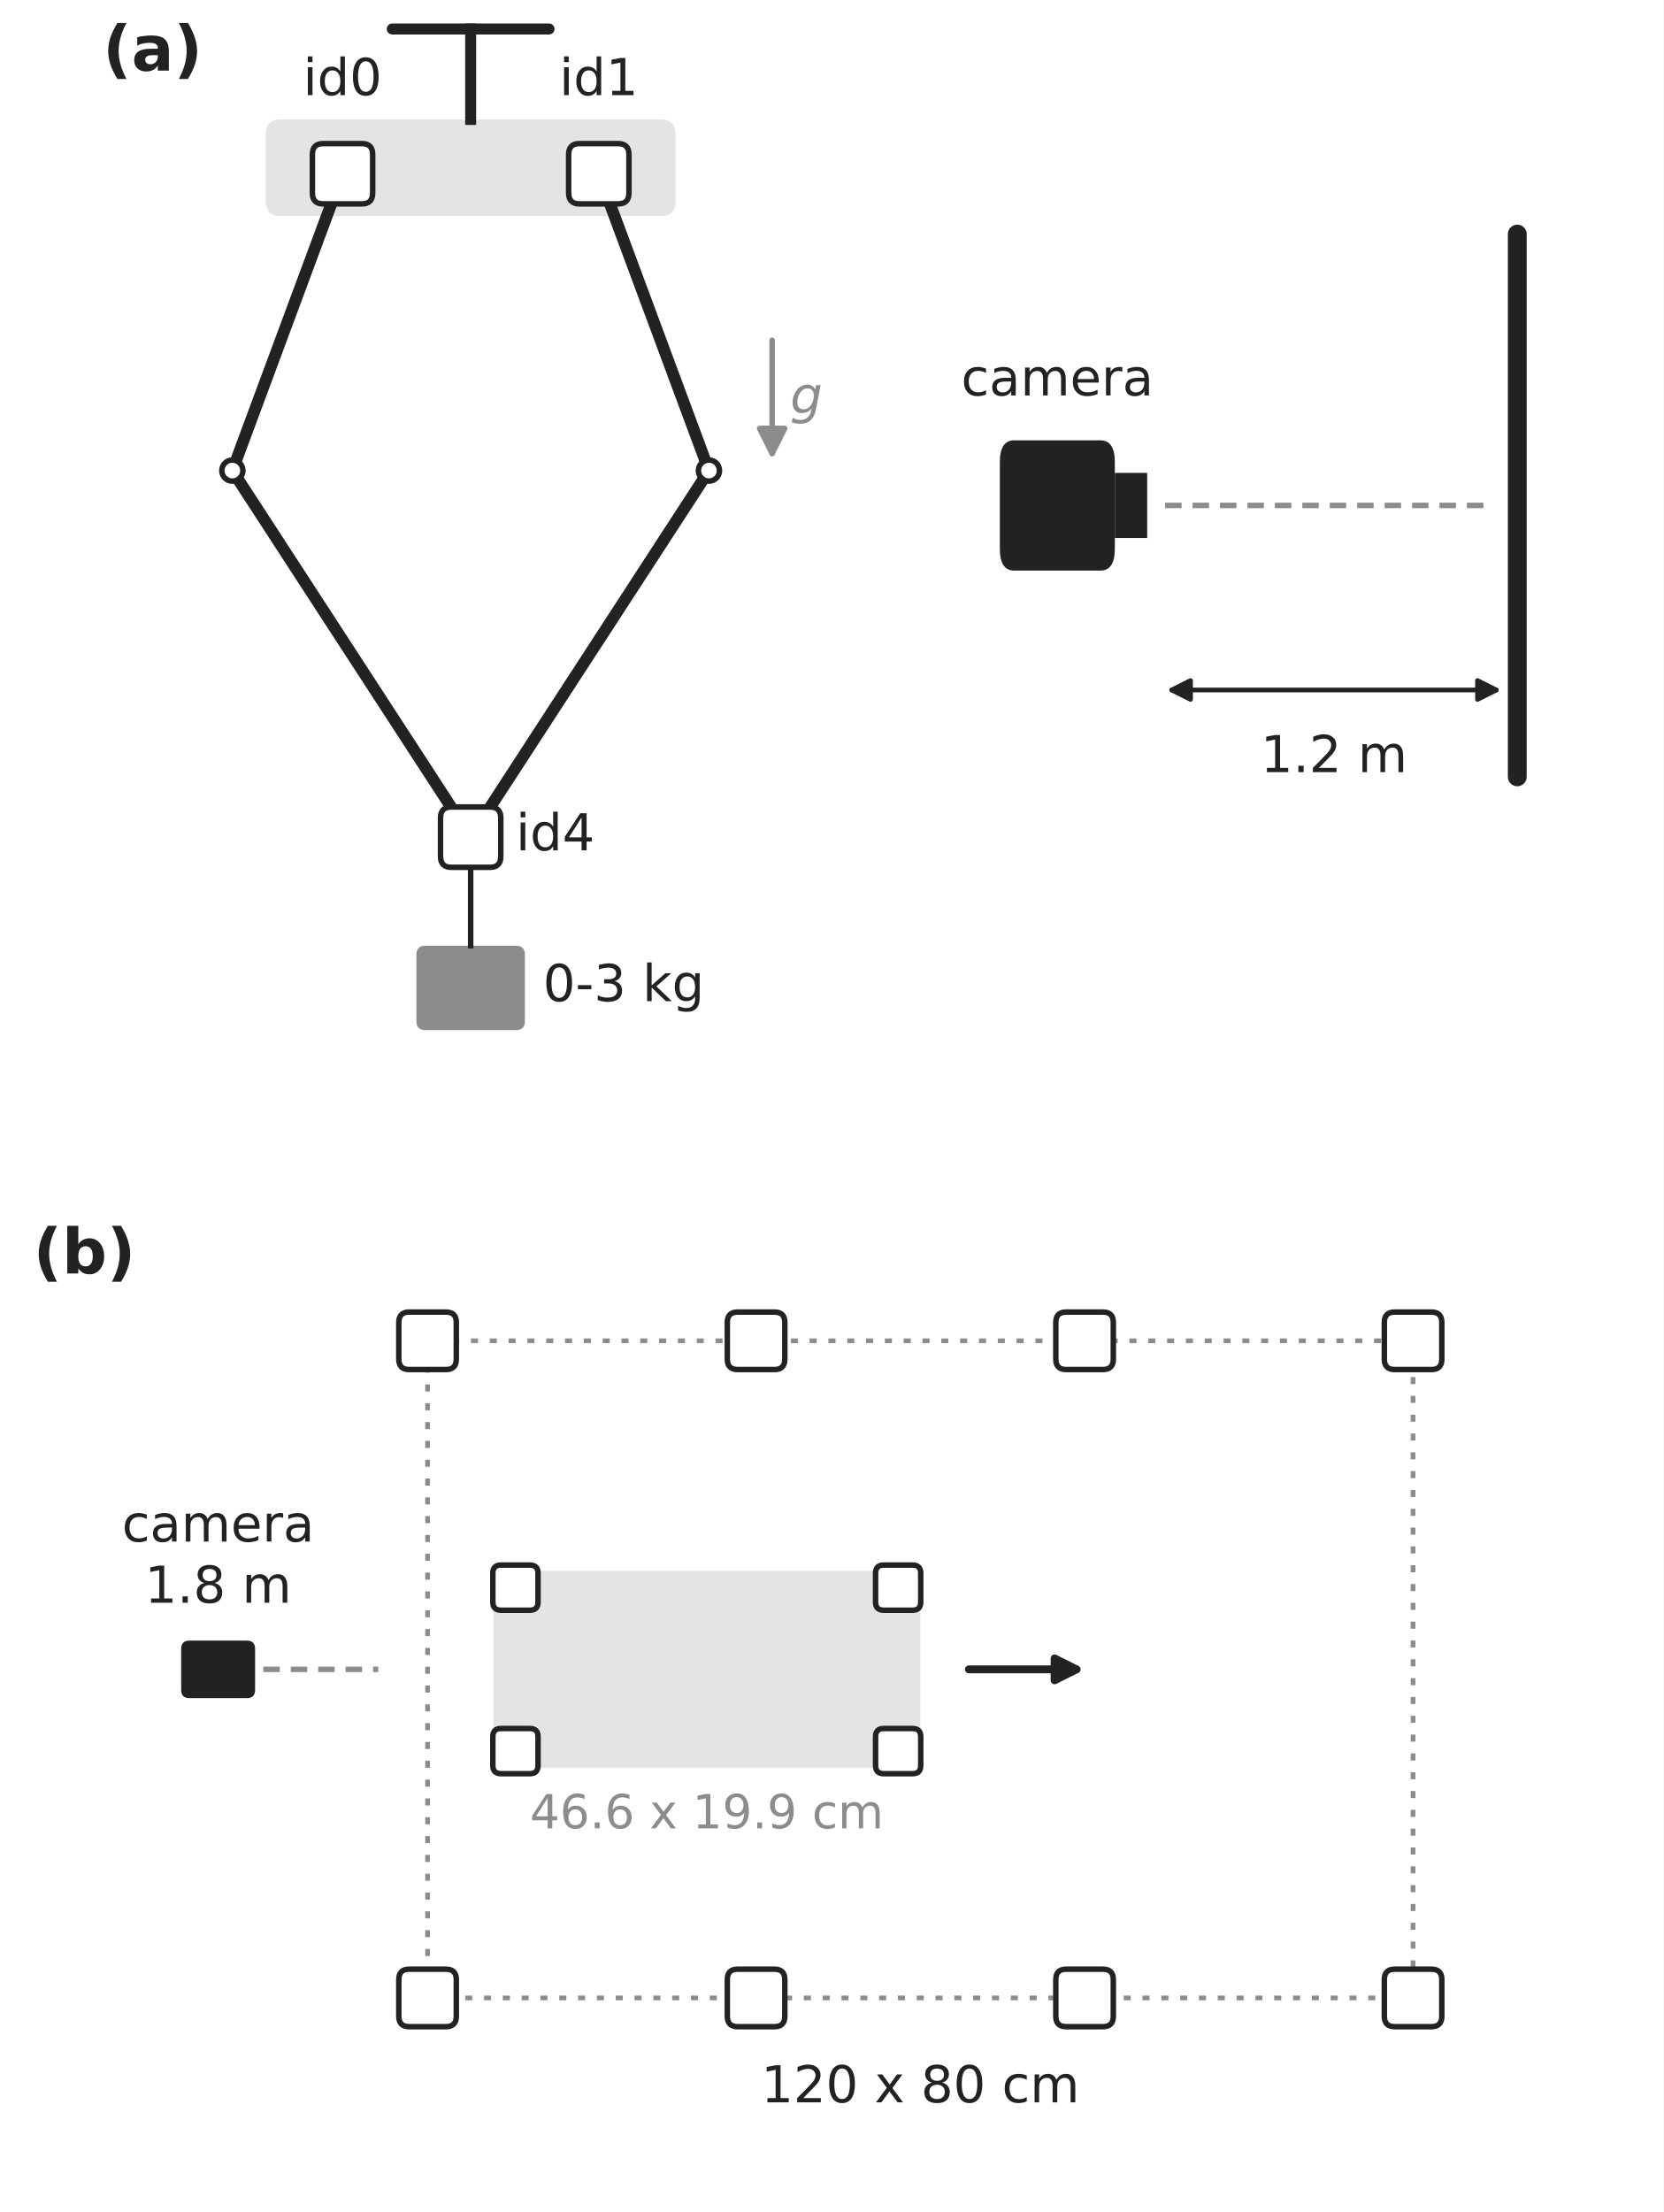
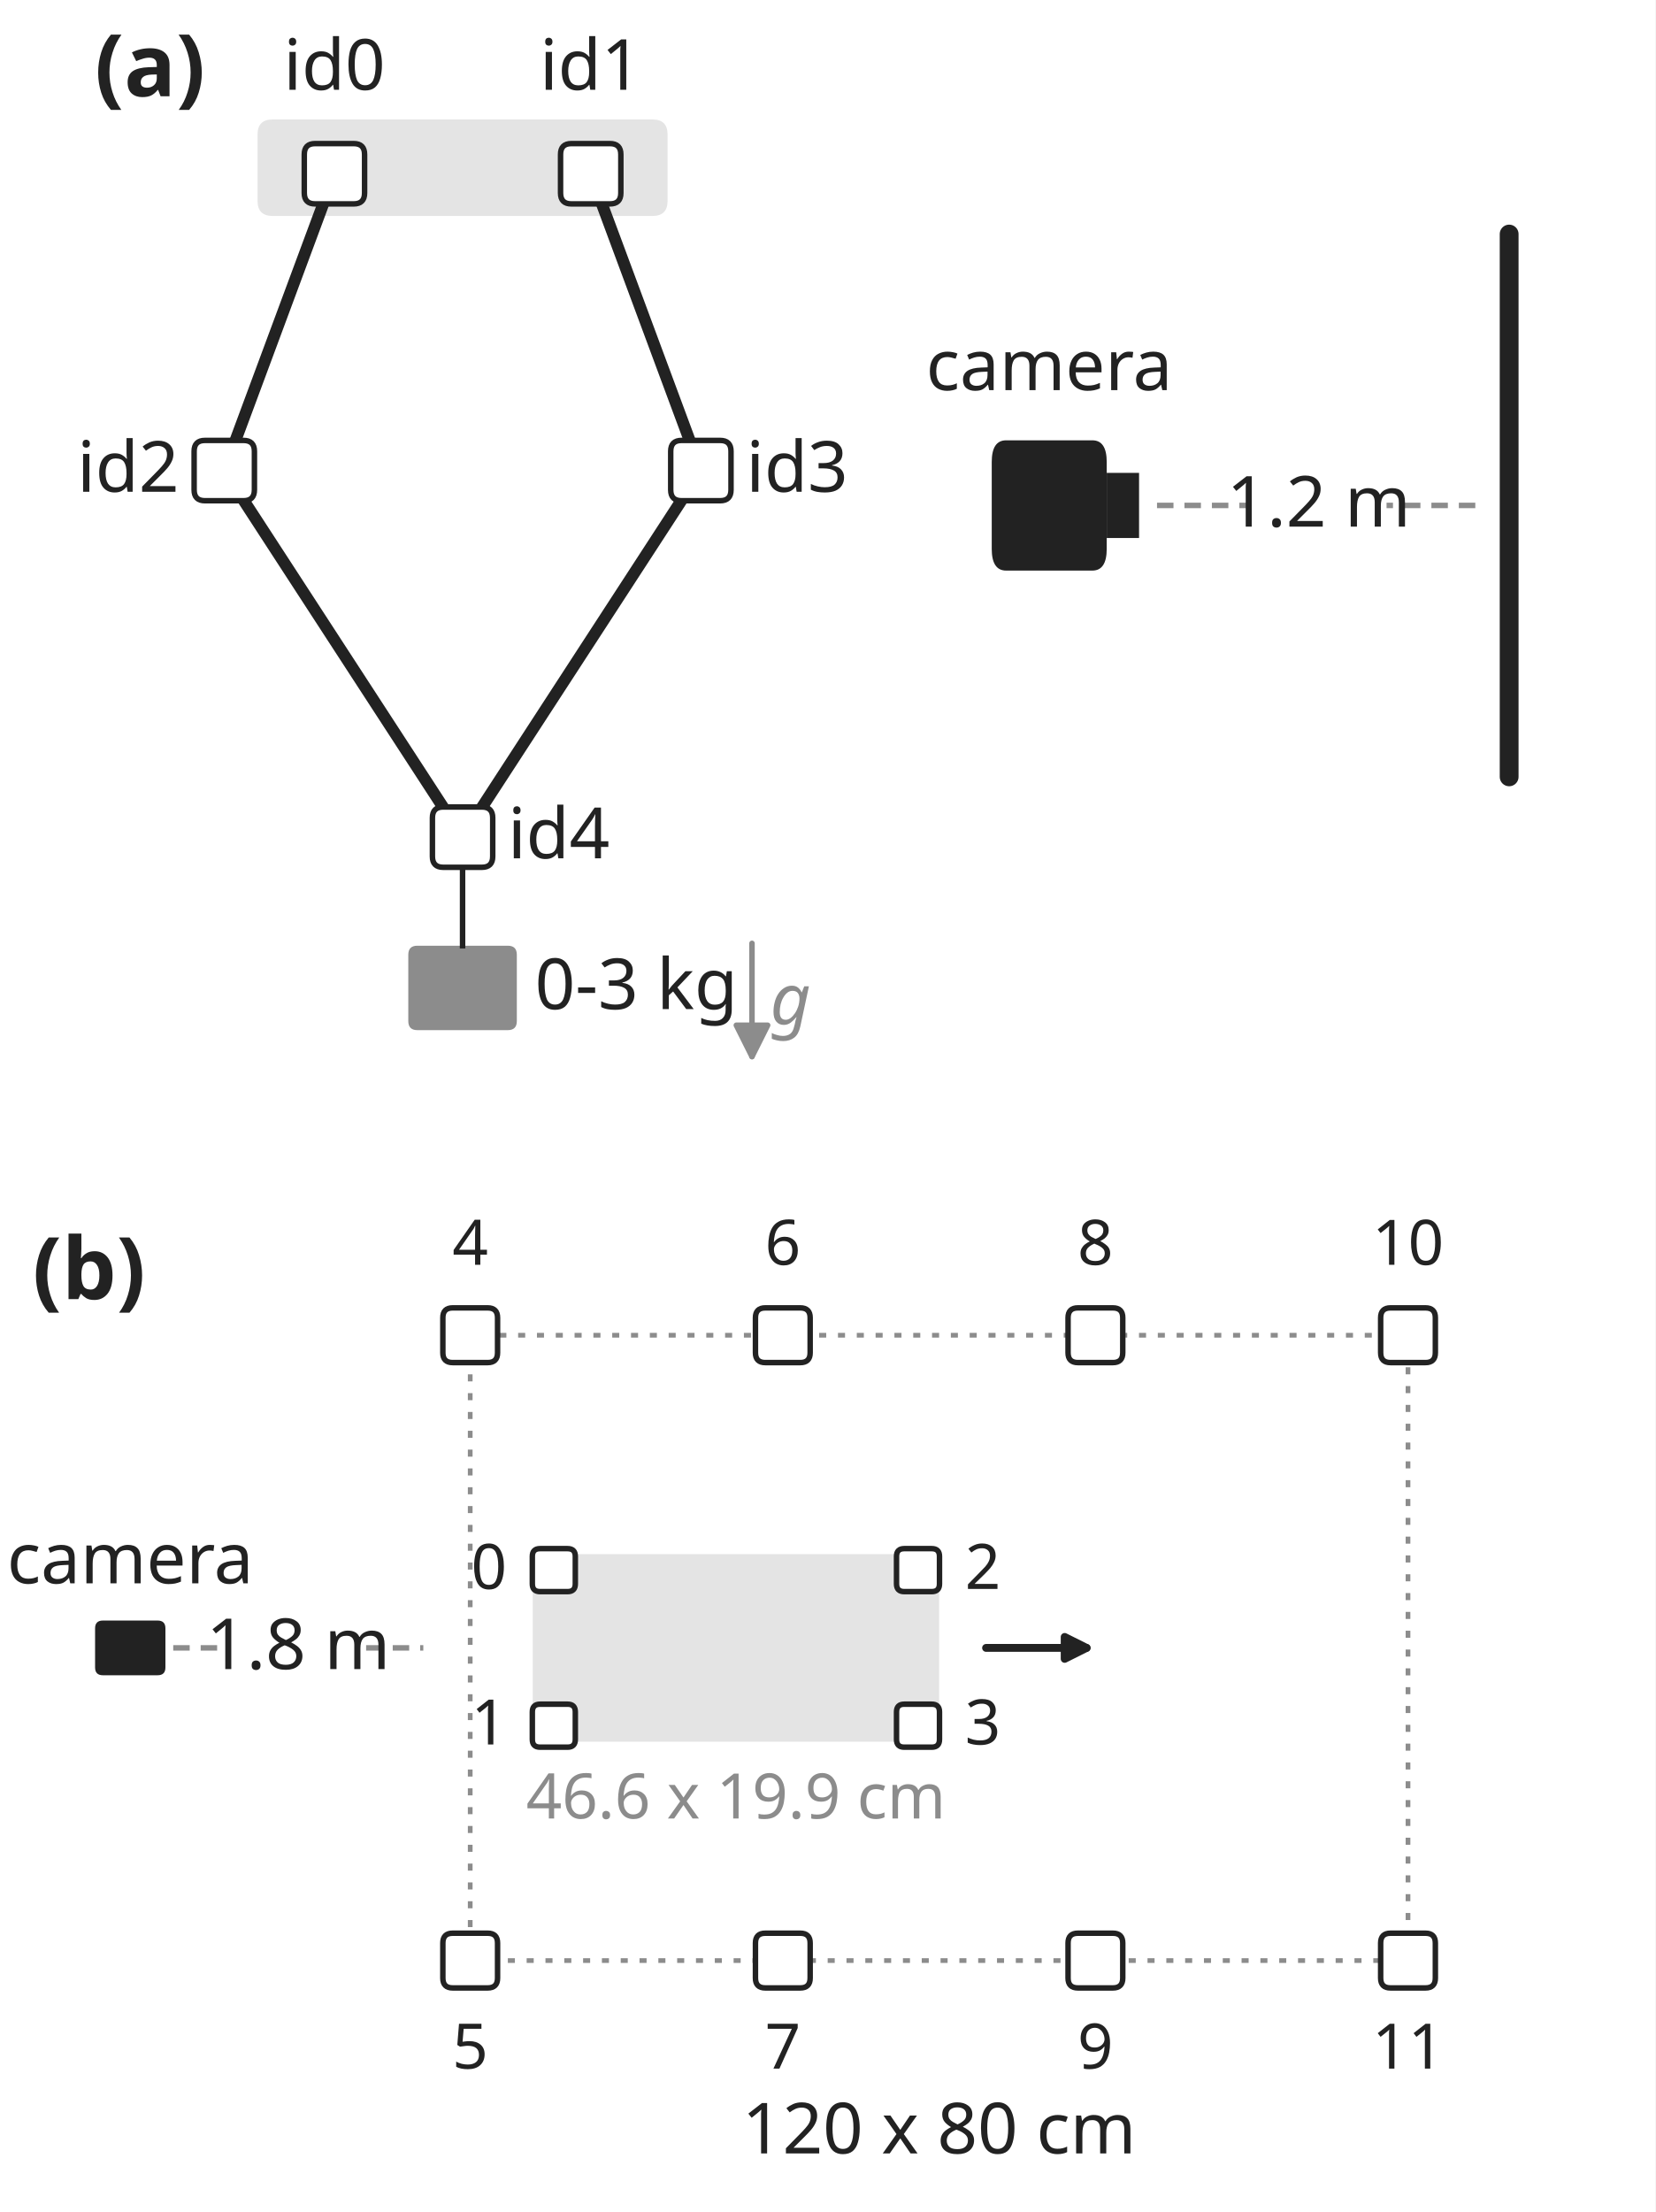
- <svg xmlns="http://www.w3.org/2000/svg" width="212.207pt" height="282.115pt" viewBox="0 0 212.207 282.115" version="1.1">
+ <svg xmlns="http://www.w3.org/2000/svg" width="211.176pt" height="282.115pt" viewBox="0 0 211.176 282.115" version="1.1">
  <defs>
    <style type="text/css">*{stroke-linejoin: round; stroke-linecap: butt}</style>
  </defs>
  <g id="figure_1">
    <g id="patch_1">
-       <path d="M 0 282.115  L 212.207 282.115  L 212.207 0  L 0 0  z " style="fill: #ffffff" />
+       <path d="M 0 282.115  L 211.176 282.115  L 211.176 0  L 0 0  z " style="fill: #ffffff" />
    </g>
    <g id="axes_1">
      <g id="patch_2">
-         <path d="M 35.808 27.543  L 84.267 27.543  Q 86.19 27.543 86.19 25.62  L 86.19 17.159  Q 86.19 15.236 84.267 15.236  L 35.808 15.236  Q 33.885 15.236 33.885 17.159  L 33.885 25.62  Q 33.885 27.543 35.808 27.543  z " clip-path="url(#pabd3e72cbe)" style="fill: #e4e4e4" />
+         <path d="M 34.778 27.543  L 83.236 27.543  Q 85.159 27.543 85.159 25.62  L 85.159 17.159  Q 85.159 15.236 83.236 15.236  L 34.778 15.236  Q 32.855 15.236 32.855 17.159  L 32.855 25.62  Q 32.855 27.543 34.778 27.543  z " clip-path="url(#p9c4a99ed70)" style="fill: #e4e4e4" />
      </g>
      <g id="patch_3">
-         <path d="M 54.269 131.382  L 65.806 131.382  Q 66.96 131.382 66.96 130.229  L 66.96 121.768  Q 66.96 120.614 65.806 120.614  L 54.269 120.614  Q 53.115 120.614 53.115 121.768  L 53.115 130.229  Q 53.115 131.382 54.269 131.382  z " clip-path="url(#pabd3e72cbe)" style="fill: #8c8c8c" />
+         <path d="M 53.238 131.382  L 64.776 131.382  Q 65.929 131.382 65.929 130.229  L 65.929 121.768  Q 65.929 120.614 64.776 120.614  L 53.238 120.614  Q 52.084 120.614 52.084 121.768  L 52.084 130.229  Q 52.084 131.382 53.238 131.382  z " clip-path="url(#p9c4a99ed70)" style="fill: #8c8c8c" />
      </g>
      <g id="line2d_1">
-         <path d="M 50.038 3.698  L 70.037 3.698  " clip-path="url(#pabd3e72cbe)" style="fill: none; stroke: #222222; stroke-width: 1.4; stroke-linecap: round" />
+         <path d="M 59.007 110.615  L 59.007 120.614  " clip-path="url(#p9c4a99ed70)" style="fill: none; stroke: #222222; stroke-width: 0.7; stroke-linecap: square" />
      </g>
      <g id="line2d_2">
-         <path d="M 60.038 15.236  L 60.038 3.698  " clip-path="url(#pabd3e72cbe)" style="fill: none; stroke: #222222; stroke-width: 1.4; stroke-linecap: square" />
+         <path d="M 42.662 22.159  L 28.609 60.017  " clip-path="url(#p9c4a99ed70)" style="fill: none; stroke: #222222; stroke-width: 1.5; stroke-linecap: round" />
      </g>
      <g id="line2d_3">
-         <path d="M 60.038 110.615  L 60.038 120.614  " clip-path="url(#pabd3e72cbe)" style="fill: none; stroke: #222222; stroke-width: 0.7; stroke-linecap: square" />
+         <path d="M 28.609 60.017  L 59.007 106.769  " clip-path="url(#p9c4a99ed70)" style="fill: none; stroke: #222222; stroke-width: 1.5; stroke-linecap: round" />
      </g>
      <g id="line2d_4">
-         <path d="M 43.692 22.159  L 29.639 60.017  " clip-path="url(#pabd3e72cbe)" style="fill: none; stroke: #222222; stroke-width: 1.5; stroke-linecap: round" />
+         <path d="M 75.352 22.159  L 89.405 60.017  " clip-path="url(#p9c4a99ed70)" style="fill: none; stroke: #222222; stroke-width: 1.5; stroke-linecap: round" />
      </g>
      <g id="line2d_5">
-         <path d="M 29.639 60.017  L 60.038 106.769  " clip-path="url(#pabd3e72cbe)" style="fill: none; stroke: #222222; stroke-width: 1.5; stroke-linecap: round" />
-       </g>
-       <g id="line2d_6">
-         <path d="M 76.383 22.159  L 90.436 60.017  " clip-path="url(#pabd3e72cbe)" style="fill: none; stroke: #222222; stroke-width: 1.5; stroke-linecap: round" />
-       </g>
-       <g id="line2d_7">
-         <path d="M 90.436 60.017  L 60.038 106.769  " clip-path="url(#pabd3e72cbe)" style="fill: none; stroke: #222222; stroke-width: 1.5; stroke-linecap: round" />
+         <path d="M 89.405 60.017  L 59.007 106.769  " clip-path="url(#p9c4a99ed70)" style="fill: none; stroke: #222222; stroke-width: 1.5; stroke-linecap: round" />
      </g>
      <g id="text_1">
-         <text style="font-size: 6.5px; font-family: 'DejaVu Sans'; text-anchor: middle; fill: #222222" x="43.692" y="12.136" transform="rotate(-0 43.69243 12.13619)">id0</text>
+         <text style="font-size: 9px; font-family: 'TH Sarabun New'; text-anchor: middle; fill: #222222" x="42.662" y="11.448" transform="rotate(-0 42.66171 11.44772)">id0</text>
      </g>
      <g id="text_2">
-         <text style="font-size: 6.5px; font-family: 'DejaVu Sans'; text-anchor: middle; fill: #222222" x="76.383" y="12.136" transform="rotate(-0 76.38263 12.13619)">id1</text>
+         <text style="font-size: 9px; font-family: 'TH Sarabun New'; text-anchor: middle; fill: #222222" x="75.352" y="11.448" transform="rotate(-0 75.35191 11.44772)">id1</text>
      </g>
      <g id="text_3">
-         <text style="font-size: 6.5px; font-family: 'DejaVu Sans'; text-anchor: start; fill: #222222" x="65.806" y="108.457" transform="rotate(-0 65.80638 108.4574)">id4</text>
+         <text style="font-size: 9px; font-family: 'TH Sarabun New'; text-anchor: end; fill: #222222" x="22.84" y="62.717" transform="rotate(-0 22.83976 62.71657)">id2</text>
      </g>
      <g id="text_4">
-         <text style="font-size: 6.5px; font-family: 'DejaVu Sans'; text-anchor: start; fill: #222222" x="69.268" y="127.687" transform="rotate(-0 69.2677 127.6869)">0-3 kg</text>
+         <text style="font-size: 9px; font-family: 'TH Sarabun New'; text-anchor: start; fill: #222222" x="95.174" y="62.717" transform="rotate(-0 95.17386 62.71657)">id3</text>
+       </g>
+       <g id="text_5">
+         <text style="font-size: 9px; font-family: 'TH Sarabun New'; text-anchor: start; fill: #222222" x="64.776" y="109.469" transform="rotate(-0 64.77567 109.4686)">id4</text>
+       </g>
+       <g id="text_6">
+         <text style="font-size: 9px; font-family: 'TH Sarabun New'; text-anchor: start; fill: #222222" x="68.237" y="128.698" transform="rotate(-0 68.23698 128.6982)">0-3 kg</text>
      </g>
      <g id="patch_4">
-         <path d="M 98.497 43.393  Q 98.497 51.007 98.497 57.838  " style="fill: none; stroke: #8c8c8c; stroke-width: 0.7; stroke-linecap: round" />
-         <path d="M 100.097 54.638  L 98.497 57.838  L 96.897 54.638  z " style="fill: #8c8c8c; stroke: #8c8c8c; stroke-width: 0.7; stroke-linecap: round" />
-       </g>
-       <g id="text_5">
-         <text style="font-style: italic; font-size: 6.5px; font-family: 'DejaVu Sans'; text-anchor: start; fill: #8c8c8c" x="100.804" y="52.691" transform="rotate(-0 100.8041 52.69148)">g</text>
-       </g>
-       <g id="text_6">
-         <text style="font-weight: 700; font-size: 8px; font-family: 'DejaVu Sans'; text-anchor: start; fill: #222222" x="13.117" y="9.007" transform="rotate(-0 13.11747 9.007306)">(a)</text>
+         <path d="M 95.928 120.311  Q 95.928 127.925 95.928 134.756  " style="fill: none; stroke: #8c8c8c; stroke-width: 0.7; stroke-linecap: round" />
+         <path d="M 97.928 130.756  L 95.928 134.756  L 93.928 130.756  z " style="fill: #8c8c8c; stroke: #8c8c8c; stroke-width: 0.7; stroke-linecap: round" />
+       </g>
+       <g id="text_7">
+         <text style="font-style: italic; font-size: 9px; font-family: 'TH Sarabun New'; text-anchor: start; fill: #8c8c8c" x="98.235" y="130.621" transform="rotate(-0 98.23505 130.6211)">g</text>
+       </g>
+       <g id="text_8">
+         <text style="font-weight: 700; font-size: 11px; font-family: 'TH Sarabun New'; text-anchor: start; fill: #222222" x="12.087" y="12.279" transform="rotate(-0 12.08676 12.27918)">(a)</text>
      </g>
      <g id="patch_5">
-         <path d="M 29.639 61.363  C 29.996 61.363 30.339 61.221 30.591 60.968  C 30.844 60.716 30.985 60.374 30.985 60.017  C 30.985 59.66 30.844 59.317 30.591 59.065  C 30.339 58.812 29.996 58.671 29.639 58.671  C 29.282 58.671 28.94 58.812 28.688 59.065  C 28.435 59.317 28.293 59.66 28.293 60.017  C 28.293 60.374 28.435 60.716 28.688 60.968  C 28.94 61.221 29.282 61.363 29.639 61.363  z " clip-path="url(#pabd3e72cbe)" style="fill: #ffffff; stroke: #222222; stroke-width: 0.7; stroke-linejoin: miter" />
+         <path d="M 40.2 26.005  L 45.123 26.005  Q 46.508 26.005 46.508 24.62  L 46.508 19.697  Q 46.508 18.313 45.123 18.313  L 40.2 18.313  Q 38.816 18.313 38.816 19.697  L 38.816 24.62  Q 38.816 26.005 40.2 26.005  z " clip-path="url(#p9c4a99ed70)" style="fill: #ffffff; stroke: #222222; stroke-width: 0.7; stroke-linejoin: miter" />
      </g>
      <g id="patch_6">
-         <path d="M 90.436 61.363  C 90.793 61.363 91.135 61.221 91.388 60.968  C 91.64 60.716 91.782 60.374 91.782 60.017  C 91.782 59.66 91.64 59.317 91.388 59.065  C 91.135 58.812 90.793 58.671 90.436 58.671  C 90.079 58.671 89.736 58.812 89.484 59.065  C 89.231 59.317 89.09 59.66 89.09 60.017  C 89.09 60.374 89.231 60.716 89.484 60.968  C 89.736 61.221 90.079 61.363 90.436 61.363  z " clip-path="url(#pabd3e72cbe)" style="fill: #ffffff; stroke: #222222; stroke-width: 0.7; stroke-linejoin: miter" />
+         <path d="M 72.891 26.005  L 77.813 26.005  Q 79.198 26.005 79.198 24.62  L 79.198 19.697  Q 79.198 18.313 77.813 18.313  L 72.891 18.313  Q 71.506 18.313 71.506 19.697  L 71.506 24.62  Q 71.506 26.005 72.891 26.005  z " clip-path="url(#p9c4a99ed70)" style="fill: #ffffff; stroke: #222222; stroke-width: 0.7; stroke-linejoin: miter" />
      </g>
      <g id="patch_7">
-         <path d="M 41.231 26.005  L 46.154 26.005  Q 47.538 26.005 47.538 24.62  L 47.538 19.697  Q 47.538 18.313 46.154 18.313  L 41.231 18.313  Q 39.847 18.313 39.847 19.697  L 39.847 24.62  Q 39.847 26.005 41.231 26.005  z " clip-path="url(#pabd3e72cbe)" style="fill: #ffffff; stroke: #222222; stroke-width: 0.7; stroke-linejoin: miter" />
+         <path d="M 26.147 63.862  L 31.07 63.862  Q 32.455 63.862 32.455 62.478  L 32.455 57.555  Q 32.455 56.171 31.07 56.171  L 26.147 56.171  Q 24.763 56.171 24.763 57.555  L 24.763 62.478  Q 24.763 63.862 26.147 63.862  z " clip-path="url(#p9c4a99ed70)" style="fill: #ffffff; stroke: #222222; stroke-width: 0.7; stroke-linejoin: miter" />
      </g>
      <g id="patch_8">
-         <path d="M 73.921 26.005  L 78.844 26.005  Q 80.229 26.005 80.229 24.62  L 80.229 19.697  Q 80.229 18.313 78.844 18.313  L 73.921 18.313  Q 72.537 18.313 72.537 19.697  L 72.537 24.62  Q 72.537 26.005 73.921 26.005  z " clip-path="url(#pabd3e72cbe)" style="fill: #ffffff; stroke: #222222; stroke-width: 0.7; stroke-linejoin: miter" />
+         <path d="M 86.944 63.862  L 91.866 63.862  Q 93.251 63.862 93.251 62.478  L 93.251 57.555  Q 93.251 56.171 91.866 56.171  L 86.944 56.171  Q 85.559 56.171 85.559 57.555  L 85.559 62.478  Q 85.559 63.862 86.944 63.862  z " clip-path="url(#p9c4a99ed70)" style="fill: #ffffff; stroke: #222222; stroke-width: 0.7; stroke-linejoin: miter" />
      </g>
      <g id="patch_9">
-         <path d="M 57.576 110.615  L 62.499 110.615  Q 63.883 110.615 63.883 109.23  L 63.883 104.307  Q 63.883 102.923 62.499 102.923  L 57.576 102.923  Q 56.192 102.923 56.192 104.307  L 56.192 109.23  Q 56.192 110.615 57.576 110.615  z " clip-path="url(#pabd3e72cbe)" style="fill: #ffffff; stroke: #222222; stroke-width: 0.7; stroke-linejoin: miter" />
+         <path d="M 56.545 110.615  L 61.468 110.615  Q 62.853 110.615 62.853 109.23  L 62.853 104.307  Q 62.853 102.923 61.468 102.923  L 56.545 102.923  Q 55.161 102.923 55.161 104.307  L 55.161 109.23  Q 55.161 110.615 56.545 110.615  z " clip-path="url(#p9c4a99ed70)" style="fill: #ffffff; stroke: #222222; stroke-width: 0.7; stroke-linejoin: miter" />
      </g>
    </g>
    <g id="axes_2">
      <g id="patch_10">
-         <path d="M 129.375 72.771  L 140.376 72.771  Q 142.209 72.771 142.209 70.002  L 142.209 58.926  Q 142.209 56.157 140.376 56.157  L 129.375 56.157  Q 127.542 56.157 127.542 58.926  L 127.542 70.002  Q 127.542 72.771 129.375 72.771  z " clip-path="url(#pd637cde360)" style="fill: #222222" />
+         <path d="M 128.345 72.771  L 139.345 72.771  Q 141.179 72.771 141.179 70.002  L 141.179 58.926  Q 141.179 56.157 139.345 56.157  L 128.345 56.157  Q 126.511 56.157 126.511 58.926  L 126.511 70.002  Q 126.511 72.771 128.345 72.771  z " clip-path="url(#p8a887ad2cf)" style="fill: #222222" />
      </g>
      <g id="patch_11">
-         <path d="M 142.209 68.617  L 146.335 68.617  L 146.335 60.31  L 142.209 60.31  z " clip-path="url(#pd637cde360)" style="fill: #222222" />
-       </g>
-       <g id="line2d_8">
-         <path d="M 148.626 64.464  L 189.879 64.464  " clip-path="url(#pd637cde360)" style="fill: none; stroke-dasharray: 2.1,1.4; stroke-dashoffset: 0; stroke: #8c8c8c; stroke-width: 0.7" />
-       </g>
-       <g id="line2d_9">
-         <path d="M 193.546 99.077  L 193.546 29.851  " clip-path="url(#pd637cde360)" style="fill: none; stroke: #222222; stroke-width: 2.4; stroke-linecap: round" />
-       </g>
-       <g id="patch_12">
-         <path d="M 190.875 88.001  Q 170.17 88.001 149.466 88.001  " style="fill: none; stroke: #222222; stroke-width: 0.6; stroke-linecap: round" />
-         <path d="M 188.475 86.801  L 190.875 88.001  L 188.475 89.201  z " style="fill: #222222; stroke: #222222; stroke-width: 0.6; stroke-linecap: round" />
-         <path d="M 151.866 89.201  L 149.466 88.001  L 151.866 86.801  z " style="fill: #222222; stroke: #222222; stroke-width: 0.6; stroke-linecap: round" />
-       </g>
-       <g id="text_7">
-         <text style="font-size: 6.5px; font-family: 'DejaVu Sans'; text-anchor: middle; fill: #222222" x="170.169" y="98.477" transform="rotate(-0 170.1695 98.4772)">1.2 m</text>
-       </g>
-       <g id="text_8">
-         <text style="font-size: 6.5px; font-family: 'DejaVu Sans'; text-anchor: middle; fill: #222222" x="134.876" y="50.441" transform="rotate(-0 134.8756 50.44142)">camera</text>
+         <path d="M 141.179 68.617  L 145.304 68.617  L 145.304 60.31  L 141.179 60.31  z " clip-path="url(#p8a887ad2cf)" style="fill: #222222" />
+       </g>
+       <g id="line2d_6">
+         <path d="M 147.596 64.464  L 188.848 64.464  " clip-path="url(#p8a887ad2cf)" style="fill: none; stroke-dasharray: 2.1,1.4; stroke-dashoffset: 0; stroke: #8c8c8c; stroke-width: 0.7" />
+       </g>
+       <g id="line2d_7">
+         <path d="M 192.515 99.077  L 192.515 29.851  " clip-path="url(#p8a887ad2cf)" style="fill: none; stroke: #222222; stroke-width: 2.4; stroke-linecap: round" />
+       </g>
+       <g id="text_9">
+         <g id="patch_12">
+           <path d="M 159.569 70.404  L 176.875 70.404  L 176.875 58.524  L 159.569 58.524  z " style="fill: #ffffff" />
+         </g>
+         <text style="font-size: 9px; font-family: 'TH Sarabun New'; text-anchor: middle; fill: #222222" x="168.222" y="67.164" transform="rotate(-0 168.222 67.16367)">1.2 m</text>
+       </g>
+       <g id="text_10">
+         <text style="font-size: 9px; font-family: 'TH Sarabun New'; text-anchor: middle; fill: #222222" x="133.845" y="49.753" transform="rotate(-0 133.8449 49.75294)">camera</text>
      </g>
    </g>
    <g id="axes_3">
      <g id="patch_13">
-         <path d="M 54.541 254.813  L 180.254 254.813  L 180.254 171.003  L 54.541 171.003  L 54.541 254.813  z " clip-path="url(#p2f88f892c7)" style="fill: none; stroke-dasharray: 0.9,1.5; stroke-dashoffset: 0; stroke: #8c8c8c; stroke-width: 0.6; stroke-linejoin: miter" />
+         <path d="M 59.982 250.048  L 179.612 250.048  L 179.612 170.294  L 59.982 170.294  L 59.982 250.048  z " clip-path="url(#p6ec2e31161)" style="fill: none; stroke-dasharray: 0.9,1.5; stroke-dashoffset: 0; stroke: #8c8c8c; stroke-width: 0.6; stroke-linejoin: miter" />
      </g>
      <g id="patch_14">
-         <path d="M 66.064 225.479  L 114.255 225.479  Q 117.397 225.479 117.397 222.337  L 117.397 203.479  Q 117.397 200.337 114.255 200.337  L 66.064 200.337  Q 62.922 200.337 62.922 203.479  L 62.922 222.337  Q 62.922 225.479 66.064 225.479  z " clip-path="url(#p2f88f892c7)" style="fill: #e4e4e4" />
+         <path d="M 70.948 222.134  L 116.806 222.134  Q 119.797 222.134 119.797 219.143  L 119.797 201.198  Q 119.797 198.208 116.806 198.208  L 70.948 198.208  Q 67.957 198.208 67.957 201.198  L 67.957 219.143  Q 67.957 222.134 70.948 222.134  z " clip-path="url(#p6ec2e31161)" style="fill: #e4e4e4" />
      </g>
      <g id="patch_15">
-         <path d="M 24.16 216.575  L 31.493 216.575  Q 32.541 216.575 32.541 215.527  L 32.541 210.289  Q 32.541 209.241 31.493 209.241  L 24.16 209.241  Q 23.112 209.241 23.112 210.289  L 23.112 215.527  Q 23.112 216.575 24.16 216.575  z " clip-path="url(#p2f88f892c7)" style="fill: #222222" />
-       </g>
-       <g id="line2d_10">
-         <path d="M 33.588 212.908  L 48.255 212.908  " clip-path="url(#p2f88f892c7)" style="fill: none; stroke-dasharray: 2.1,1.4; stroke-dashoffset: 0; stroke: #8c8c8c; stroke-width: 0.7" />
-       </g>
-       <g id="text_9">
-         <text style="font-size: 6.5px; font-family: 'DejaVu Sans'; text-anchor: middle; fill: #222222" x="117.397" y="268.132" transform="rotate(-0 117.3975 268.1319)">120 x 80 cm</text>
-       </g>
-       <g id="text_10">
-         <text style="font-size: 6px; font-family: 'DejaVu Sans'; text-anchor: middle; fill: #8c8c8c" x="90.16" y="233.181" transform="rotate(-0 90.15954 233.1808)">46.6 x 19.9 cm</text>
+         <path d="M 13.126 213.66  L 20.105 213.66  Q 21.102 213.66 21.102 212.663  L 21.102 207.678  Q 21.102 206.681 20.105 206.681  L 13.126 206.681  Q 12.129 206.681 12.129 207.678  L 12.129 212.663  Q 12.129 213.66 13.126 213.66  z " clip-path="url(#p6ec2e31161)" style="fill: #222222" />
+       </g>
+       <g id="line2d_8">
+         <path d="M 22.098 210.171  L 54 210.171  " clip-path="url(#p6ec2e31161)" style="fill: none; stroke-dasharray: 2.1,1.4; stroke-dashoffset: 0; stroke: #8c8c8c; stroke-width: 0.7" />
+       </g>
+       <g id="text_11">
+         <text style="font-size: 8px; font-family: 'TH Sarabun New'; text-anchor: middle; fill: #222222" x="59.982" y="161.315" transform="rotate(-0 59.98151 161.3153)">4</text>
+       </g>
+       <g id="text_12">
+         <text style="font-size: 8px; font-family: 'TH Sarabun New'; text-anchor: middle; fill: #222222" x="59.982" y="263.826" transform="rotate(-0 59.98151 263.8261)">5</text>
+       </g>
+       <g id="text_13">
+         <text style="font-size: 8px; font-family: 'TH Sarabun New'; text-anchor: middle; fill: #222222" x="99.858" y="161.315" transform="rotate(-0 99.85841 161.3153)">6</text>
+       </g>
+       <g id="text_14">
+         <text style="font-size: 8px; font-family: 'TH Sarabun New'; text-anchor: middle; fill: #222222" x="99.858" y="263.826" transform="rotate(-0 99.85841 263.8261)">7</text>
+       </g>
+       <g id="text_15">
+         <text style="font-size: 8px; font-family: 'TH Sarabun New'; text-anchor: middle; fill: #222222" x="139.735" y="161.315" transform="rotate(-0 139.7353 161.3153)">8</text>
+       </g>
+       <g id="text_16">
+         <text style="font-size: 8px; font-family: 'TH Sarabun New'; text-anchor: middle; fill: #222222" x="139.735" y="263.826" transform="rotate(-0 139.7353 263.8261)">9</text>
+       </g>
+       <g id="text_17">
+         <text style="font-size: 8px; font-family: 'TH Sarabun New'; text-anchor: middle; fill: #222222" x="179.612" y="161.315" transform="rotate(-0 179.6122 161.3153)">10</text>
+       </g>
+       <g id="text_18">
+         <text style="font-size: 8px; font-family: 'TH Sarabun New'; text-anchor: middle; fill: #222222" x="179.612" y="263.826" transform="rotate(-0 179.6122 263.8261)">11</text>
+       </g>
+       <g id="text_19">
+         <text style="font-size: 9px; font-family: 'TH Sarabun New'; text-anchor: middle; fill: #222222" x="119.797" y="274.645" transform="rotate(-0 119.7969 274.6453)">120 x 80 cm</text>
+       </g>
+       <g id="text_20">
+         <text style="font-size: 8px; font-family: 'TH Sarabun New'; text-anchor: end; fill: #222222" x="64.667" y="202.651" transform="rotate(-0 64.66705 202.6513)">0</text>
+       </g>
+       <g id="text_21">
+         <text style="font-size: 8px; font-family: 'TH Sarabun New'; text-anchor: end; fill: #222222" x="64.667" y="222.49" transform="rotate(-0 64.66705 222.4901)">1</text>
+       </g>
+       <g id="text_22">
+         <text style="font-size: 8px; font-family: 'TH Sarabun New'; text-anchor: start; fill: #222222" x="123.087" y="202.651" transform="rotate(-0 123.0867 202.6513)">2</text>
+       </g>
+       <g id="text_23">
+         <text style="font-size: 8px; font-family: 'TH Sarabun New'; text-anchor: start; fill: #222222" x="123.087" y="222.49" transform="rotate(-0 123.0867 222.4901)">3</text>
+       </g>
+       <g id="text_24">
+         <text style="font-size: 8px; font-family: 'TH Sarabun New'; text-anchor: middle; fill: #8c8c8c" x="93.877" y="231.925" transform="rotate(-0 93.87688 231.9245)">46.6 x 19.9 cm</text>
      </g>
      <g id="patch_16">
-         <path d="M 123.591 212.908  Q 131.016 212.908 137.323 212.908  " style="fill: none; stroke: #222222; stroke-linecap: round" />
-         <path d="M 134.523 211.508  L 137.323 212.908  L 134.523 214.308  z " style="fill: #222222; stroke: #222222; stroke-linecap: round" />
-       </g>
-       <g id="text_11">
-         <text style="font-size: 6.5px; font-family: 'DejaVu Sans'; fill: #222222" transform="translate(15.55474 196.6089)">camera</text>
-         <text style="font-size: 6.5px; font-family: 'DejaVu Sans'; fill: #222222" transform="translate(18.45942 204.4102)">1.8 m</text>
-       </g>
-       <g id="text_12">
-         <text style="font-weight: 700; font-size: 8px; font-family: 'DejaVu Sans'; text-anchor: start; fill: #222222" x="4.255" y="162.416" transform="rotate(-0 4.255227 162.4156)">(b)</text>
-       </g>
-       <g id="patch_17">
-         <path d="M 52.194 258.479  L 56.887 258.479  Q 58.207 258.479 58.207 257.159  L 58.207 252.466  Q 58.207 251.146 56.887 251.146  L 52.194 251.146  Q 50.874 251.146 50.874 252.466  L 50.874 257.159  Q 50.874 258.479 52.194 258.479  z " clip-path="url(#p2f88f892c7)" style="fill: #ffffff; stroke: #222222; stroke-width: 0.7; stroke-linejoin: miter" />
+         <path d="M 125.787 210.171  Q 132.76 210.171 138.614 210.171  " style="fill: none; stroke: #222222; stroke-linecap: round" />
+         <path d="M 135.814 208.771  L 138.614 210.171  L 135.814 211.571  z " style="fill: #222222; stroke: #222222; stroke-linecap: round" />
+       </g>
+       <g id="text_25">
+         <g id="patch_17">
+           <path d="M 29.396 216.111  L 46.703 216.111  L 46.703 204.231  L 29.396 204.231  z " style="fill: #ffffff" />
+         </g>
+         <text style="font-size: 9px; font-family: 'TH Sarabun New'; text-anchor: middle; fill: #222222" x="38.049" y="212.871" transform="rotate(-0 38.04921 212.8707)">1.8 m</text>
+       </g>
+       <g id="text_26">
+         <text style="font-size: 9px; font-family: 'TH Sarabun New'; text-anchor: middle; fill: #222222" x="16.615" y="201.939" transform="rotate(-0 16.61538 201.9392)">camera</text>
+       </g>
+       <g id="text_27">
+         <text style="font-weight: 700; font-size: 11px; font-family: 'TH Sarabun New'; text-anchor: start; fill: #222222" x="4.154" y="165.687" transform="rotate(-0 4.153845 165.6869)">(b)</text>
      </g>
      <g id="patch_18">
-         <path d="M 52.194 174.67  L 56.887 174.67  Q 58.207 174.67 58.207 173.35  L 58.207 168.657  Q 58.207 167.337 56.887 167.337  L 52.194 167.337  Q 50.874 167.337 50.874 168.657  L 50.874 173.35  Q 50.874 174.67 52.194 174.67  z " clip-path="url(#p2f88f892c7)" style="fill: #ffffff; stroke: #222222; stroke-width: 0.7; stroke-linejoin: miter" />
+         <path d="M 57.748 173.783  L 62.215 173.783  Q 63.471 173.783 63.471 172.527  L 63.471 168.061  Q 63.471 166.805 62.215 166.805  L 57.748 166.805  Q 56.492 166.805 56.492 168.061  L 56.492 172.527  Q 56.492 173.783 57.748 173.783  z " clip-path="url(#p6ec2e31161)" style="fill: #ffffff; stroke: #222222; stroke-width: 0.7; stroke-linejoin: miter" />
      </g>
      <g id="patch_19">
-         <path d="M 94.099 258.479  L 98.792 258.479  Q 100.112 258.479 100.112 257.159  L 100.112 252.466  Q 100.112 251.146 98.792 251.146  L 94.099 251.146  Q 92.779 251.146 92.779 252.466  L 92.779 257.159  Q 92.779 258.479 94.099 258.479  z " clip-path="url(#p2f88f892c7)" style="fill: #ffffff; stroke: #222222; stroke-width: 0.7; stroke-linejoin: miter" />
+         <path d="M 57.748 253.537  L 62.215 253.537  Q 63.471 253.537 63.471 252.281  L 63.471 247.814  Q 63.471 246.558 62.215 246.558  L 57.748 246.558  Q 56.492 246.558 56.492 247.814  L 56.492 252.281  Q 56.492 253.537 57.748 253.537  z " clip-path="url(#p6ec2e31161)" style="fill: #ffffff; stroke: #222222; stroke-width: 0.7; stroke-linejoin: miter" />
      </g>
      <g id="patch_20">
-         <path d="M 94.099 174.67  L 98.792 174.67  Q 100.112 174.67 100.112 173.35  L 100.112 168.657  Q 100.112 167.337 98.792 167.337  L 94.099 167.337  Q 92.779 167.337 92.779 168.657  L 92.779 173.35  Q 92.779 174.67 94.099 174.67  z " clip-path="url(#p2f88f892c7)" style="fill: #ffffff; stroke: #222222; stroke-width: 0.7; stroke-linejoin: miter" />
+         <path d="M 97.625 173.783  L 102.092 173.783  Q 103.348 173.783 103.348 172.527  L 103.348 168.061  Q 103.348 166.805 102.092 166.805  L 97.625 166.805  Q 96.369 166.805 96.369 168.061  L 96.369 172.527  Q 96.369 173.783 97.625 173.783  z " clip-path="url(#p6ec2e31161)" style="fill: #ffffff; stroke: #222222; stroke-width: 0.7; stroke-linejoin: miter" />
      </g>
      <g id="patch_21">
-         <path d="M 136.003 258.479  L 140.696 258.479  Q 142.016 258.479 142.016 257.159  L 142.016 252.466  Q 142.016 251.146 140.696 251.146  L 136.003 251.146  Q 134.683 251.146 134.683 252.466  L 134.683 257.159  Q 134.683 258.479 136.003 258.479  z " clip-path="url(#p2f88f892c7)" style="fill: #ffffff; stroke: #222222; stroke-width: 0.7; stroke-linejoin: miter" />
+         <path d="M 97.625 253.537  L 102.092 253.537  Q 103.348 253.537 103.348 252.281  L 103.348 247.814  Q 103.348 246.558 102.092 246.558  L 97.625 246.558  Q 96.369 246.558 96.369 247.814  L 96.369 252.281  Q 96.369 253.537 97.625 253.537  z " clip-path="url(#p6ec2e31161)" style="fill: #ffffff; stroke: #222222; stroke-width: 0.7; stroke-linejoin: miter" />
      </g>
      <g id="patch_22">
-         <path d="M 136.003 174.67  L 140.696 174.67  Q 142.016 174.67 142.016 173.35  L 142.016 168.657  Q 142.016 167.337 140.696 167.337  L 136.003 167.337  Q 134.683 167.337 134.683 168.657  L 134.683 173.35  Q 134.683 174.67 136.003 174.67  z " clip-path="url(#p2f88f892c7)" style="fill: #ffffff; stroke: #222222; stroke-width: 0.7; stroke-linejoin: miter" />
+         <path d="M 137.502 173.783  L 141.968 173.783  Q 143.225 173.783 143.225 172.527  L 143.225 168.061  Q 143.225 166.805 141.968 166.805  L 137.502 166.805  Q 136.246 166.805 136.246 168.061  L 136.246 172.527  Q 136.246 173.783 137.502 173.783  z " clip-path="url(#p6ec2e31161)" style="fill: #ffffff; stroke: #222222; stroke-width: 0.7; stroke-linejoin: miter" />
      </g>
      <g id="patch_23">
-         <path d="M 177.908 258.479  L 182.601 258.479  Q 183.921 258.479 183.921 257.159  L 183.921 252.466  Q 183.921 251.146 182.601 251.146  L 177.908 251.146  Q 176.588 251.146 176.588 252.466  L 176.588 257.159  Q 176.588 258.479 177.908 258.479  z " clip-path="url(#p2f88f892c7)" style="fill: #ffffff; stroke: #222222; stroke-width: 0.7; stroke-linejoin: miter" />
+         <path d="M 137.502 253.537  L 141.968 253.537  Q 143.225 253.537 143.225 252.281  L 143.225 247.814  Q 143.225 246.558 141.968 246.558  L 137.502 246.558  Q 136.246 246.558 136.246 247.814  L 136.246 252.281  Q 136.246 253.537 137.502 253.537  z " clip-path="url(#p6ec2e31161)" style="fill: #ffffff; stroke: #222222; stroke-width: 0.7; stroke-linejoin: miter" />
      </g>
      <g id="patch_24">
-         <path d="M 177.908 174.67  L 182.601 174.67  Q 183.921 174.67 183.921 173.35  L 183.921 168.657  Q 183.921 167.337 182.601 167.337  L 177.908 167.337  Q 176.588 167.337 176.588 168.657  L 176.588 173.35  Q 176.588 174.67 177.908 174.67  z " clip-path="url(#p2f88f892c7)" style="fill: #ffffff; stroke: #222222; stroke-width: 0.7; stroke-linejoin: miter" />
+         <path d="M 177.379 173.783  L 181.845 173.783  Q 183.101 173.783 183.101 172.527  L 183.101 168.061  Q 183.101 166.805 181.845 166.805  L 177.379 166.805  Q 176.123 166.805 176.123 168.061  L 176.123 172.527  Q 176.123 173.783 177.379 173.783  z " clip-path="url(#p6ec2e31161)" style="fill: #ffffff; stroke: #222222; stroke-width: 0.7; stroke-linejoin: miter" />
      </g>
      <g id="patch_25">
-         <path d="M 63.906 226.213  L 67.594 226.213  Q 68.631 226.213 68.631 225.176  L 68.631 221.488  Q 68.631 220.451 67.594 220.451  L 63.906 220.451  Q 62.869 220.451 62.869 221.488  L 62.869 225.176  Q 62.869 226.213 63.906 226.213  z " clip-path="url(#p2f88f892c7)" style="fill: #ffffff; stroke: #222222; stroke-width: 0.7; stroke-linejoin: miter" />
+         <path d="M 177.379 253.537  L 181.845 253.537  Q 183.101 253.537 183.101 252.281  L 183.101 247.814  Q 183.101 246.558 181.845 246.558  L 177.379 246.558  Q 176.123 246.558 176.123 247.814  L 176.123 252.281  Q 176.123 253.537 177.379 253.537  z " clip-path="url(#p6ec2e31161)" style="fill: #ffffff; stroke: #222222; stroke-width: 0.7; stroke-linejoin: miter" />
      </g>
      <g id="patch_26">
-         <path d="M 112.725 226.213  L 116.413 226.213  Q 117.45 226.213 117.45 225.176  L 117.45 221.488  Q 117.45 220.451 116.413 220.451  L 112.725 220.451  Q 111.688 220.451 111.688 221.488  L 111.688 225.176  Q 111.688 226.213 112.725 226.213  z " clip-path="url(#p2f88f892c7)" style="fill: #ffffff; stroke: #222222; stroke-width: 0.7; stroke-linejoin: miter" />
+         <path d="M 68.894 202.993  L 72.403 202.993  Q 73.39 202.993 73.39 202.006  L 73.39 198.497  Q 73.39 197.51 72.403 197.51  L 68.894 197.51  Q 67.907 197.51 67.907 198.497  L 67.907 202.006  Q 67.907 202.993 68.894 202.993  z " clip-path="url(#p6ec2e31161)" style="fill: #ffffff; stroke: #222222; stroke-width: 0.7; stroke-linejoin: miter" />
      </g>
      <g id="patch_27">
-         <path d="M 63.906 205.365  L 67.594 205.365  Q 68.631 205.365 68.631 204.328  L 68.631 200.64  Q 68.631 199.603 67.594 199.603  L 63.906 199.603  Q 62.869 199.603 62.869 200.64  L 62.869 204.328  Q 62.869 205.365 63.906 205.365  z " clip-path="url(#p2f88f892c7)" style="fill: #ffffff; stroke: #222222; stroke-width: 0.7; stroke-linejoin: miter" />
+         <path d="M 68.894 222.832  L 72.403 222.832  Q 73.39 222.832 73.39 221.845  L 73.39 218.335  Q 73.39 217.349 72.403 217.349  L 68.894 217.349  Q 67.907 217.349 67.907 218.335  L 67.907 221.845  Q 67.907 222.832 68.894 222.832  z " clip-path="url(#p6ec2e31161)" style="fill: #ffffff; stroke: #222222; stroke-width: 0.7; stroke-linejoin: miter" />
      </g>
      <g id="patch_28">
-         <path d="M 112.725 205.365  L 116.413 205.365  Q 117.45 205.365 117.45 204.328  L 117.45 200.64  Q 117.45 199.603 116.413 199.603  L 112.725 199.603  Q 111.688 199.603 111.688 200.64  L 111.688 204.328  Q 111.688 205.365 112.725 205.365  z " clip-path="url(#p2f88f892c7)" style="fill: #ffffff; stroke: #222222; stroke-width: 0.7; stroke-linejoin: miter" />
+         <path d="M 115.351 202.993  L 118.86 202.993  Q 119.847 202.993 119.847 202.006  L 119.847 198.497  Q 119.847 197.51 118.86 197.51  L 115.351 197.51  Q 114.364 197.51 114.364 198.497  L 114.364 202.006  Q 114.364 202.993 115.351 202.993  z " clip-path="url(#p6ec2e31161)" style="fill: #ffffff; stroke: #222222; stroke-width: 0.7; stroke-linejoin: miter" />
+       </g>
+       <g id="patch_29">
+         <path d="M 115.351 222.832  L 118.86 222.832  Q 119.847 222.832 119.847 221.845  L 119.847 218.335  Q 119.847 217.349 118.86 217.349  L 115.351 217.349  Q 114.364 217.349 114.364 218.335  L 114.364 221.845  Q 114.364 222.832 115.351 222.832  z " clip-path="url(#p6ec2e31161)" style="fill: #ffffff; stroke: #222222; stroke-width: 0.7; stroke-linejoin: miter" />
      </g>
    </g>
  </g>
  <defs>
-     <clipPath id="pabd3e72cbe">
-       <rect x="11.964" y="2.16" width="96.148" height="138.453" />
+     <clipPath id="p9c4a99ed70">
+       <rect x="10.933" y="2.16" width="96.148" height="138.453" />
    </clipPath>
-     <clipPath id="pd637cde360">
-       <rect x="118.375" y="2.16" width="91.672" height="138.453" />
+     <clipPath id="p8a887ad2cf">
+       <rect x="117.344" y="2.16" width="91.672" height="138.453" />
    </clipPath>
-     <clipPath id="p2f88f892c7">
-       <rect x="2.16" y="156.337" width="207.427" height="123.618" />
+     <clipPath id="p6ec2e31161">
+       <rect x="2.16" y="156.337" width="205.366" height="123.618" />
    </clipPath>
  </defs>
</svg>
